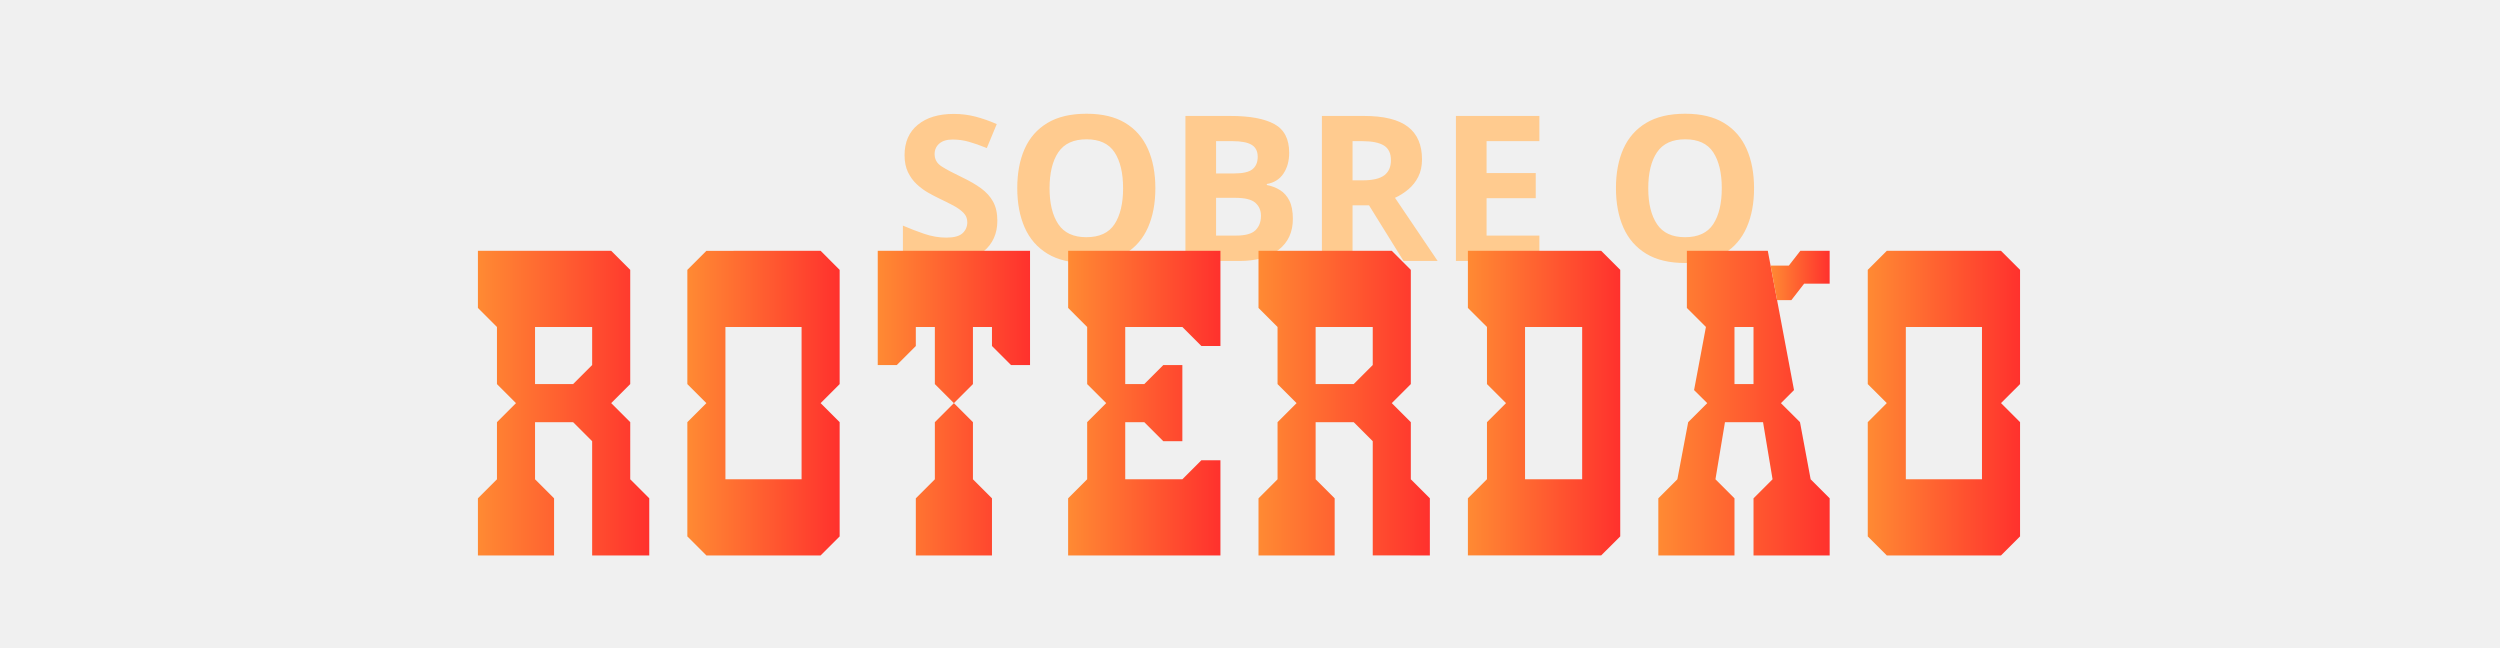
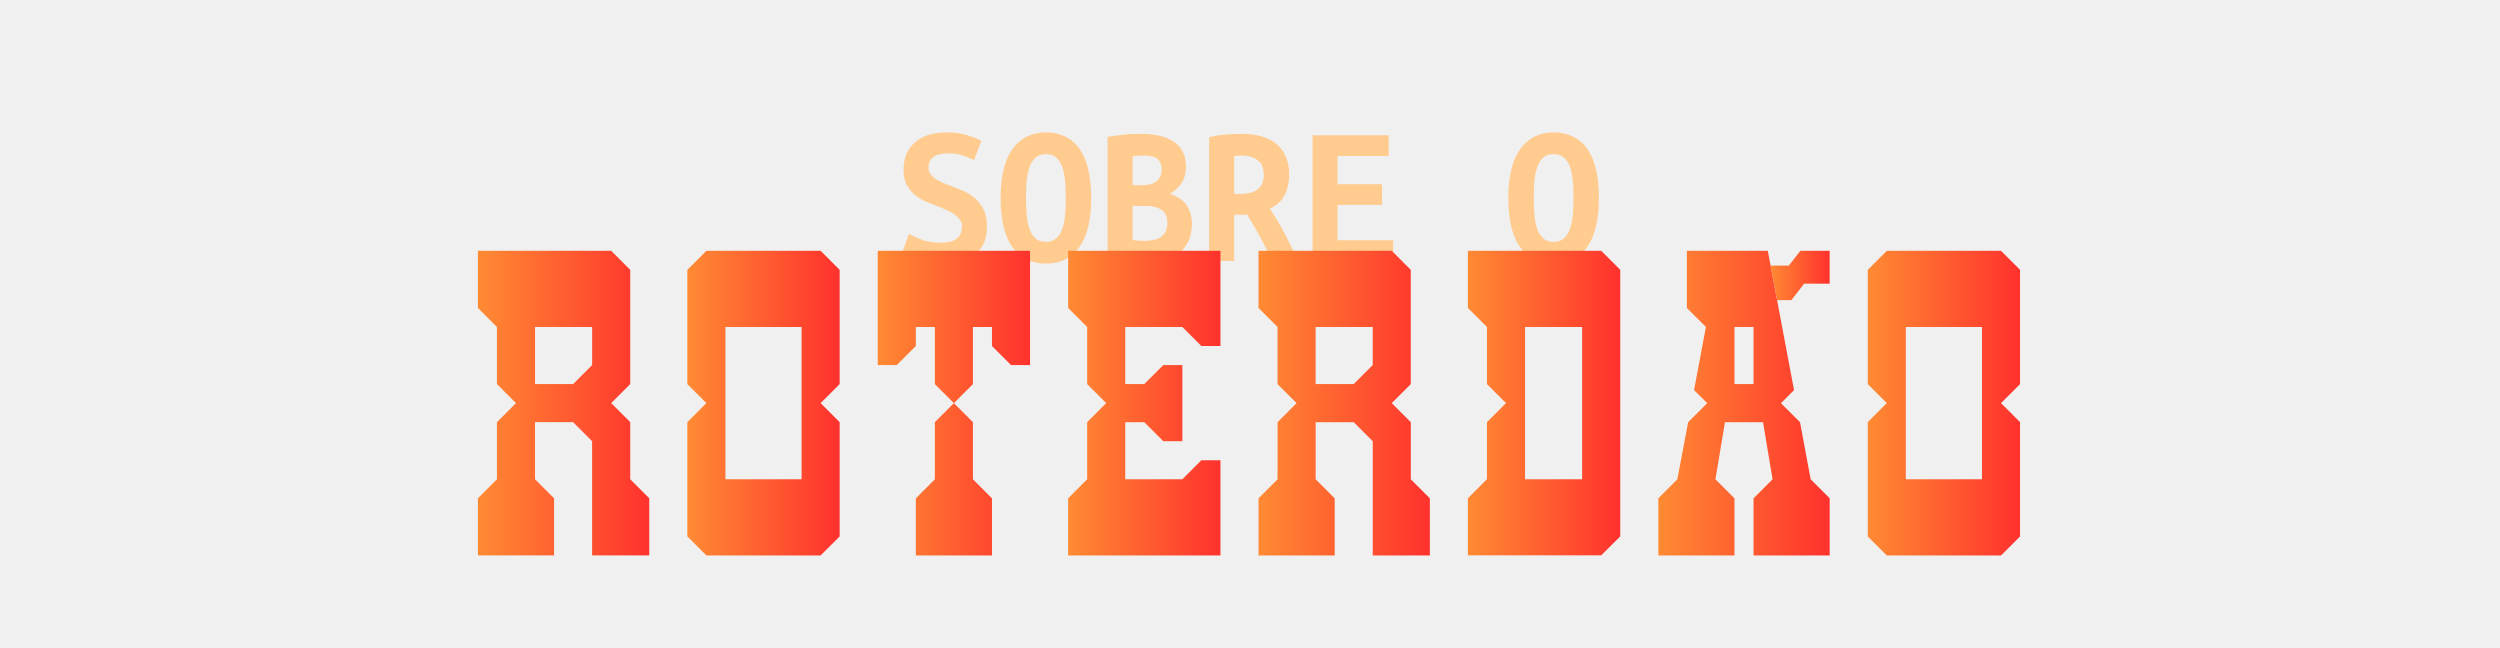
- <svg xmlns="http://www.w3.org/2000/svg" id="sobreoroterdao" width="1231" height="319" viewBox="0 0 1231 319">
+ <svg xmlns="http://www.w3.org/2000/svg" id="sobreoroterdao" viewBox="0 0 1231 319">
  <defs>
-     <linearGradient id="linear-gradient" y1="1" x2="1" y2="1" gradientUnits="objectBoundingBox">
-       <stop offset="0" stop-color="#ff8a33" />
-       <stop offset="1" stop-color="#ff312d" />
-     </linearGradient>
-     <clipPath id="clip-path">
-       <path id="Path_2" data-name="Path 2" d="M270.593,0V28.128l9.364,9.374V65.626L289.332,75l-9.375,9.374V112.5l-9.374,9.375V150h75V103.124H336.2L326.83,112.5l-28.124,0V84.376h9.374l9.374,9.375h9.375v-37.5h-9.375l-9.379,9.374h-9.37V37.5H326.83l9.374,9.375h9.375V0Z" transform="translate(-270.582 -0.003)" fill="url(#linear-gradient)" />
-     </clipPath>
-     <clipPath id="clip-path-2">
-       <path id="Path_3" data-name="Path 3" d="M385.99,37.5h28.124l0,9.375,0,9.362-9.368,9.386H385.991Zm-28.124-9.374L367.24,37.5V65.626L376.615,75l-9.374,9.375V112.5l-9.374,9.375V150l37.5,0v-28.12L385.99,112.5V84.376h18.75l9.374,9.375v56.236l28.125.012V121.875l-9.375-9.375V84.376L423.489,75l9.374-9.375V9.378L423.489,0,357.866,0Z" transform="translate(-357.866 -0.001)" fill="url(#linear-gradient)" />
-     </clipPath>
-     <clipPath id="clip-path-3">
-       <path id="Path_4" data-name="Path 4" d="M482,37.5h28.124v75H482ZM453.856,0V28.128l9.4,9.374V65.626L472.629,75l-9.375,9.374v28.086l-9.4,9.413v28.1H519.5l9.376-9.351V9.378L519.5,0Z" transform="translate(-453.856 -0.003)" fill="url(#linear-gradient)" />
-     </clipPath>
-     <clipPath id="clip-path-4">
-       <path id="Path_5" data-name="Path 5" d="M114.764,37.5h37.5v75h-37.5ZM105.388.013,96.014,9.378V65.626L105.388,75l-9.374,9.374v56.249L105.388,150h56.248l9.375-9.374,0-56.249L161.636,75l9.375-9.375V9.378L161.636,0Z" transform="translate(-96.014 -0.003)" fill="url(#linear-gradient)" />
-     </clipPath>
-     <clipPath id="clip-path-5">
-       <path id="Path_6" data-name="Path 6" d="M655.923,37.5l37.5,0V112.5h-37.5ZM646.544.008l-9.367,9.366V65.626l9.367,9.358-9.367,9.387v56.248l9.367,9.375h56.249l9.377-9.375V84.371l-9.377-9.387,9.375-9.358V9.374L702.793.008Z" transform="translate(-637.177 -0.008)" fill="url(#linear-gradient)" />
-     </clipPath>
-     <clipPath id="clip-path-6">
-       <path id="Path_7" data-name="Path 7" d="M183.3,0V56.252h9.375l9.374-9.374V37.5h9.374V65.626L220.8,75l-9.374,9.374V112.5l-9.374,9.375V150h37.5V121.875l-9.375-9.375V84.376L220.8,75l9.375-9.375V37.5h9.375v9.375l9.374,9.374H258.3V0Z" transform="translate(-183.298 -0.003)" fill="url(#linear-gradient)" />
-     </clipPath>
-     <clipPath id="clip-path-7">
-       <path id="Path_8" data-name="Path 8" d="M578.661,37.5h9.376V65.627h-9.376ZM555.22.006V28.13L564.6,37.5h0l-5.835,31.08,6.486,6.428-9.385,9.361L550.538,112.5l-9.374,9.374V150h37.5V121.875l-9.374-9.374,4.687-28.123h18.748l4.686,28.123-9.373,9.374,0,28.124h37.506l-.005-28.124-9.374-9.374-5.242-28.123-9.386-9.365,6.441-6.442-8.335-44.285-3.2-17.005L595.065.006Z" transform="translate(-541.164 -0.006)" fill="url(#linear-gradient)" />
-     </clipPath>
-     <clipPath id="clip-path-8">
-       <path id="Path_9" data-name="Path 9" d="M607.282,0l-5.669,7.281h-8.99l3.2,17.005h7.038l6.285-8.1h12.571V0Z" transform="translate(-592.623)" fill="url(#linear-gradient)" />
-     </clipPath>
-     <clipPath id="clip-path-9">
-       <path id="Path_10" data-name="Path 10" d="M56.248,37.5V56.252l-9.374,9.367-18.749.009V37.5l18.76.008ZM0,0V28.129l9.375,9.383V65.627L18.75,75,9.375,84.378V112.5L0,121.875V150H37.5V121.875L28.125,112.5V84.378H46.873l9.374,9.374V150H84.374V121.875L75,112.5l.009-28.123L65.63,75,75,65.627V9.379L65.623,0Z" transform="translate(0 -0.005)" fill="url(#linear-gradient)" />
-     </clipPath>
+     <style>
+       .cls-1 {
+         clip-path: url(#clippath);
+       }
+ 
+       .cls-2, .cls-3, .cls-4, .cls-5, .cls-6, .cls-7, .cls-8, .cls-9, .cls-10, .cls-11, .cls-12, .cls-13 {
+         stroke-width: 0px;
+       }
+ 
+       .cls-2, .cls-14 {
+         fill: none;
+       }
+ 
+       .cls-3 {
+         fill: url(#linear-gradient);
+       }
+ 
+       .cls-4 {
+         fill: #ffcb8f;
+       }
+ 
+       .cls-15 {
+         clip-path: url(#clippath-1);
+       }
+ 
+       .cls-16 {
+         clip-path: url(#clippath-4);
+       }
+ 
+       .cls-17 {
+         clip-path: url(#clippath-3);
+       }
+ 
+       .cls-18 {
+         clip-path: url(#clippath-2);
+       }
+ 
+       .cls-19 {
+         clip-path: url(#clippath-7);
+       }
+ 
+       .cls-20 {
+         clip-path: url(#clippath-8);
+       }
+ 
+       .cls-21 {
+         clip-path: url(#clippath-6);
+       }
+ 
+       .cls-22 {
+         clip-path: url(#clippath-5);
+       }
+ 
+       .cls-5 {
+         fill: url(#linear-gradient-4);
+       }
+ 
+       .cls-6 {
+         fill: url(#linear-gradient-2);
+       }
+ 
+       .cls-7 {
+         fill: url(#linear-gradient-3);
+       }
+ 
+       .cls-8 {
+         fill: url(#linear-gradient-8);
+       }
+ 
+       .cls-9 {
+         fill: url(#linear-gradient-9);
+       }
+ 
+       .cls-10 {
+         fill: url(#linear-gradient-7);
+       }
+ 
+       .cls-11 {
+         fill: url(#linear-gradient-5);
+       }
+ 
+       .cls-12 {
+         fill: url(#linear-gradient-6);
+       }
+ 
+       .cls-14 {
+         stroke: #707070;
+       }
+ 
+       .cls-23 {
+         isolation: isolate;
+       }
+ 
+       .cls-13 {
+         fill: #fff;
+       }
+ 
+       .cls-24 {
+         opacity: 0;
+       }
+     </style>
+     <clipPath id="clippath">
+       <polygon class="cls-2" points="525.95 123.5 525.95 151.63 535.32 161 535.32 189.13 544.69 198.5 535.32 207.87 535.32 236 525.94 245.38 525.94 273.5 600.94 273.5 600.94 226.62 591.56 226.62 582.19 236 554.07 236 554.07 207.88 563.44 207.88 572.81 217.25 582.19 217.25 582.19 179.75 572.81 179.75 563.43 189.12 554.07 189.12 554.07 161 582.19 161 591.56 170.38 600.94 170.38 600.94 123.5 525.95 123.5" />
+     </clipPath>
+     <linearGradient id="linear-gradient" x1="39.47" y1="875.77" x2="40.47" y2="875.77" gradientTransform="translate(-2433.94 131559.98) scale(75 -150)" gradientUnits="userSpaceOnUse">
+       <stop offset="0" stop-color="#ff8a33" />
+       <stop offset="1" stop-color="#ff312d" />
+     </linearGradient>
+     <clipPath id="clippath-1">
+       <path class="cls-2" d="M647.81,161h28.12v18.74l-9.37,9.39h-18.75v-28.12ZM619.69,151.63l9.37,9.37v28.13l9.38,9.37-9.37,9.38v28.12l-9.37,9.38v28.12h37.5v-28.12l-9.38-9.38v-28.12h18.75l9.37,9.38v56.24h28.12s0-28.11,0-28.11l-9.38-9.38v-28.12l-9.38-9.38,9.37-9.38v-56.25l-9.37-9.38h-65.62v28.13Z" />
+     </clipPath>
+     <linearGradient id="linear-gradient-2" x1="39.53" y1="875.77" x2="40.53" y2="875.77" gradientTransform="translate(-2715.23 131561.74) scale(84.37 -150)" gradientUnits="userSpaceOnUse">
+       <stop offset="0" stop-color="#ff8a33" />
+       <stop offset="1" stop-color="#ff312d" />
+     </linearGradient>
+     <clipPath id="clippath-2">
+       <path class="cls-2" d="M750.93,161h28.12v75h-28.12v-75ZM722.79,123.5v28.13l9.4,9.37v28.12l9.37,9.37-9.38,9.37v28.09l-9.4,9.41v28.1h65.65l9.38-9.35v-131.24l-9.38-9.38h-65.64Z" />
+     </clipPath>
+     <linearGradient id="linear-gradient-3" x1="39.47" y1="875.77" x2="40.47" y2="875.77" gradientTransform="translate(-2238.09 131538.86) scale(75.02 -149.97)" gradientUnits="userSpaceOnUse">
+       <stop offset="0" stop-color="#ff8a33" />
+       <stop offset="1" stop-color="#ff312d" />
+     </linearGradient>
+     <clipPath id="clippath-3">
+       <path class="cls-2" d="M357.2,161h37.5v75h-37.5v-75ZM347.82,123.51l-9.37,9.37v56.25l9.37,9.37-9.37,9.37v56.25l9.37,9.38h56.25l9.38-9.37v-56.25l-9.38-9.38,9.38-9.38v-56.25l-9.38-9.38h-56.25Z" />
+     </clipPath>
+     <linearGradient id="linear-gradient-4" x1="39.47" y1="875.77" x2="40.47" y2="875.77" gradientTransform="translate(-2621.51 131559.98) scale(75 -150)" gradientUnits="userSpaceOnUse">
+       <stop offset="0" stop-color="#ff8a33" />
+       <stop offset="1" stop-color="#ff312d" />
+     </linearGradient>
+     <clipPath id="clippath-4">
+       <path class="cls-2" d="M938.43,161h37.5v75h-37.5v-75ZM929.05,123.51l-9.37,9.37v56.25l9.37,9.36-9.37,9.39v56.25l9.37,9.38h56.25l9.38-9.38v-56.25l-9.38-9.39,9.38-9.36v-56.25l-9.38-9.37h-56.25Z" />
+     </clipPath>
+     <linearGradient id="linear-gradient-5" x1="39.47" y1="875.77" x2="40.47" y2="875.77" gradientTransform="translate(-2040.04 131551.18) scale(74.99 -149.99)" gradientUnits="userSpaceOnUse">
+       <stop offset="0" stop-color="#ff8a33" />
+       <stop offset="1" stop-color="#ff312d" />
+     </linearGradient>
+     <clipPath id="clippath-5">
+       <polygon class="cls-2" points="432.2 123.5 432.2 179.75 441.57 179.75 450.95 170.38 450.95 161 460.32 161 460.32 189.13 469.7 198.5 460.32 207.87 460.32 236 450.95 245.38 450.95 273.5 488.45 273.5 488.45 245.38 479.07 236 479.07 207.88 469.7 198.5 479.07 189.12 479.07 161 488.45 161 488.45 170.38 497.82 179.75 507.2 179.75 507.2 123.5 432.2 123.5" />
+     </clipPath>
+     <linearGradient id="linear-gradient-6" x1="39.47" y1="875.77" x2="40.47" y2="875.77" gradientTransform="translate(-2527.69 131559.98) scale(75 -150)" gradientUnits="userSpaceOnUse">
+       <stop offset="0" stop-color="#ff8a33" />
+       <stop offset="1" stop-color="#ff312d" />
+     </linearGradient>
+     <clipPath id="clippath-6">
+       <path class="cls-2" d="M854.06,161h9.38v28.13h-9.38v-28.13ZM830.61,123.51v28.12l9.38,9.37-5.84,31.08,6.49,6.43-9.39,9.36-5.33,28.13-9.37,9.37v28.13h37.5v-28.12l-9.37-9.37,4.69-28.12h18.75l4.69,28.12-9.37,9.37v28.12h37.51v-28.12s-9.38-9.37-9.38-9.37l-5.24-28.12-9.39-9.36,6.44-6.44-8.34-44.29-3.2-17.01-1.38-7.28h-39.85Z" />
+     </clipPath>
+     <linearGradient id="linear-gradient-7" x1="39.53" y1="875.77" x2="40.53" y2="875.77" gradientTransform="translate(-2518.32 131557.34) scale(84.37 -149.99)" gradientUnits="userSpaceOnUse">
+       <stop offset="0" stop-color="#ff8a33" />
+       <stop offset="1" stop-color="#ff312d" />
+     </linearGradient>
+     <clipPath id="clippath-7">
+       <polygon class="cls-2" points="886.49 123.5 880.82 130.78 871.83 130.78 875.03 147.79 882.07 147.79 888.35 139.69 900.92 139.69 900.92 123.5 886.49 123.5" />
+     </clipPath>
+     <linearGradient id="linear-gradient-8" x1="38.63" y1="856.44" x2="39.63" y2="856.44" gradientTransform="translate(-251.97 20935.18) scale(29.09 -24.29)" gradientUnits="userSpaceOnUse">
+       <stop offset="0" stop-color="#ff8a33" />
+       <stop offset="1" stop-color="#ff312d" />
+     </linearGradient>
+     <clipPath id="clippath-8">
+       <path class="cls-2" d="M291.57,161v18.75l-9.37,9.37h-18.75s0-28.12,0-28.12h18.76s9.36,0,9.36,0ZM235.32,123.5v28.13l9.38,9.38v28.11l9.38,9.37-9.38,9.38v28.12l-9.38,9.38v28.12h37.5v-28.12l-9.38-9.38v-28.12h18.75l9.37,9.37v56.25h28.13v-28.12l-9.37-9.38v-28.12s-9.37-9.38-9.37-9.38l9.37-9.37v-56.25l-9.38-9.38h-65.62Z" />
+     </clipPath>
+     <linearGradient id="linear-gradient-9" x1="39.53" y1="875.77" x2="40.53" y2="875.77" gradientTransform="translate(-3099.64 131559.1) scale(84.37 -149.99)" gradientUnits="userSpaceOnUse">
+       <stop offset="0" stop-color="#ff8a33" />
+       <stop offset="1" stop-color="#ff312d" />
+     </linearGradient>
  </defs>
-   <g id="Rectangle_1635" data-name="Rectangle 1635" fill="#fff" stroke="#707070" stroke-width="1" opacity="0">
-     <rect width="1231" height="319" stroke="none" />
-     <rect x="0.5" y="0.5" width="1230" height="318" fill="none" />
+   <g id="Rectangle_1635" data-name="Rectangle 1635" class="cls-24">
+     <rect class="cls-13" width="1231" height="319" />
+     <rect class="cls-14" x=".5" y=".5" width="1230" height="318" />
  </g>
-   <text id="SOBRE_O" data-name="SOBRE O" transform="translate(615 128.5)" fill="#ffcb8f" font-size="100" font-family="UbuntuMono-Bold, Ubuntu Mono" font-weight="700">
-     <tspan x="-175" y="0">SOBRE O</tspan>
-   </text>
-   <g id="ROTEDÃO" transform="translate(235.325 123.5)">
-     <g id="Group_7" data-name="Group 7" transform="translate(290.617 0.003)">
-       <g id="Group_6" data-name="Group 6" clip-path="url(#clip-path)">
-         <rect id="Rectangle_124" data-name="Rectangle 124" width="74.997" height="149.996" transform="translate(0 0)" fill="url(#linear-gradient)" />
-       </g>
-     </g>
-     <g id="Group_9" data-name="Group 9" transform="translate(384.364 0.001)">
-       <g id="Group_8" data-name="Group 8" clip-path="url(#clip-path-2)">
-         <rect id="Rectangle_125" data-name="Rectangle 125" width="84.373" height="149.998" transform="translate(0 0)" fill="url(#linear-gradient)" />
-       </g>
-     </g>
-     <g id="Group_11" data-name="Group 11" transform="translate(487.462 0.003)">
-       <g id="Group_10" data-name="Group 10" clip-path="url(#clip-path-3)">
-         <rect id="Rectangle_126" data-name="Rectangle 126" width="75.022" height="149.972" transform="translate(0 0)" fill="url(#linear-gradient)" />
-       </g>
-     </g>
-     <g id="Group_13" data-name="Group 13" transform="translate(103.123 0.003)">
-       <g id="Group_12" data-name="Group 12" clip-path="url(#clip-path-4)">
-         <rect id="Rectangle_127" data-name="Rectangle 127" width="74.999" height="149.996" transform="translate(0 0)" fill="url(#linear-gradient)" />
-       </g>
-     </g>
-     <g id="Group_15" data-name="Group 15" transform="translate(684.357 0.009)">
-       <g id="Group_14" data-name="Group 14" clip-path="url(#clip-path-5)">
-         <rect id="Rectangle_128" data-name="Rectangle 128" width="74.993" height="149.986" transform="translate(0 0)" fill="url(#linear-gradient)" />
-       </g>
-     </g>
-     <g id="Group_17" data-name="Group 17" transform="translate(196.87 0.003)">
-       <g id="Group_16" data-name="Group 16" clip-path="url(#clip-path-6)">
-         <rect id="Rectangle_129" data-name="Rectangle 129" width="74.997" height="149.996" transform="translate(0 0)" fill="url(#linear-gradient)" />
-       </g>
-     </g>
-     <g id="Group_19" data-name="Group 19" transform="translate(581.234 0.006)">
-       <g id="Group_18" data-name="Group 18" clip-path="url(#clip-path-7)">
-         <rect id="Rectangle_130" data-name="Rectangle 130" width="84.372" height="149.993" transform="translate(0 0)" fill="url(#linear-gradient)" />
-       </g>
-     </g>
-     <g id="Group_21" data-name="Group 21" transform="translate(636.504)">
-       <g id="Group_20" data-name="Group 20" clip-path="url(#clip-path-8)">
-         <rect id="Rectangle_131" data-name="Rectangle 131" width="29.095" height="24.286" transform="translate(0 0)" fill="url(#linear-gradient)" />
-       </g>
-     </g>
-     <g id="Group_23" data-name="Group 23" transform="translate(0 0.005)">
-       <g id="Group_22" data-name="Group 22" clip-path="url(#clip-path-9)">
-         <rect id="Rectangle_132" data-name="Rectangle 132" width="84.374" height="149.995" transform="translate(0 0)" fill="url(#linear-gradient)" />
+   <g id="SOBRE_O" data-name="SOBRE O" class="cls-23">
+     <g class="cls-23">
+       <path class="cls-4" d="M463.2,119.5c2.07,0,3.78-.22,5.15-.65,1.37-.43,2.45-1.03,3.25-1.8.8-.77,1.35-1.63,1.65-2.6.3-.97.45-1.95.45-2.95,0-1.27-.37-2.4-1.1-3.4-.73-1-1.67-1.88-2.8-2.65-1.13-.77-2.4-1.47-3.8-2.1-1.4-.63-2.8-1.21-4.2-1.75-1.87-.67-3.8-1.43-5.8-2.3-2-.87-3.82-1.97-5.45-3.3-1.63-1.33-2.98-2.98-4.05-4.95-1.07-1.97-1.6-4.42-1.6-7.35,0-5.8,1.88-10.33,5.65-13.6,3.77-3.27,8.95-4.9,15.55-4.9,3.8,0,7.12.43,9.95,1.3,2.83.87,5.22,1.83,7.15,2.9l-3.6,9.5c-1.67-.93-3.52-1.73-5.55-2.4-2.03-.67-4.38-1-7.05-1-6.53,0-9.8,2.37-9.8,7.1,0,1.2.33,2.25,1,3.15.67.9,1.52,1.7,2.55,2.4,1.03.7,2.2,1.32,3.5,1.85,1.3.53,2.58,1.03,3.85,1.5,1.93.73,3.95,1.55,6.05,2.45,2.1.9,4.03,2.1,5.8,3.6,1.77,1.5,3.22,3.37,4.35,5.6,1.13,2.23,1.7,5.05,1.7,8.45,0,5.8-1.88,10.29-5.65,13.45-3.77,3.17-9.48,4.75-17.15,4.75-5.13,0-9.23-.55-12.3-1.65-3.07-1.1-5.37-2.12-6.9-3.05l3.6-10c1.8,1.07,3.95,2.07,6.45,3,2.5.93,5.55,1.4,9.15,1.4Z" />
+       <path class="cls-4" d="M492.7,97.5c0-10.67,1.97-18.72,5.9-24.15,3.93-5.43,9.4-8.15,16.4-8.15s12.8,2.72,16.6,8.15c3.8,5.43,5.7,13.48,5.7,24.15s-1.93,18.72-5.8,24.15c-3.87,5.43-9.33,8.15-16.4,8.15s-12.82-2.72-16.65-8.15c-3.83-5.43-5.75-13.48-5.75-24.15ZM505.2,97.5c0,3,.12,5.82.35,8.45.23,2.63.7,4.92,1.4,6.85.7,1.93,1.68,3.47,2.95,4.6,1.27,1.13,2.97,1.7,5.1,1.7s3.75-.57,5.05-1.7c1.3-1.13,2.3-2.68,3-4.65.7-1.97,1.17-4.25,1.4-6.85.23-2.6.35-5.4.35-8.4s-.12-5.82-.35-8.45c-.23-2.63-.7-4.92-1.4-6.85-.7-1.93-1.68-3.47-2.95-4.6-1.27-1.13-2.97-1.7-5.1-1.7s-3.83.57-5.1,1.7c-1.27,1.13-2.25,2.68-2.95,4.65-.7,1.97-1.17,4.25-1.4,6.85-.23,2.6-.35,5.4-.35,8.4Z" />
+       <path class="cls-4" d="M586.9,109.8c0,3.73-.63,6.85-1.9,9.35-1.27,2.5-2.98,4.5-5.15,6-2.17,1.5-4.73,2.57-7.7,3.2-2.97.63-6.15.95-9.55.95-2.73,0-5.57-.15-8.5-.45-2.93-.3-5.83-.75-8.7-1.35v-60.1c2.33-.4,4.9-.75,7.7-1.05,2.8-.3,5.57-.45,8.3-.45,4.67,0,8.47.48,11.4,1.45,2.93.97,5.23,2.23,6.9,3.8,1.67,1.57,2.8,3.32,3.4,5.25s.9,3.87.9,5.8c0,2.93-.72,5.53-2.15,7.8-1.43,2.27-3.35,4.07-5.75,5.4,4.2,1.53,7.05,3.6,8.55,6.2,1.5,2.6,2.25,5.33,2.25,8.2ZM562.5,91.2c3.13,0,5.5-.68,7.1-2.05,1.6-1.37,2.4-3.25,2.4-5.65,0-1.47-.23-2.65-.7-3.55-.47-.9-1.1-1.6-1.9-2.1-.8-.5-1.73-.83-2.8-1-1.07-.17-2.17-.25-3.3-.25-.93,0-1.9.04-2.9.1-1,.07-1.9.17-2.7.3v14.2h4.8ZM557.7,101.4v16.8c.87.13,1.82.23,2.85.3,1.03.07,2.05.1,3.05.1,1.4,0,2.77-.12,4.1-.35,1.33-.23,2.52-.67,3.55-1.3,1.03-.63,1.88-1.53,2.55-2.7.67-1.17,1-2.65,1-4.45,0-3-.95-5.15-2.85-6.45-1.9-1.3-4.45-1.95-7.65-1.95h-6.6Z" />
+       <path class="cls-4" d="M611.4,65.9c3.53,0,6.73.4,9.6,1.2,2.87.8,5.33,2.04,7.4,3.7,2.07,1.67,3.65,3.78,4.75,6.35,1.1,2.57,1.65,5.58,1.65,9.05s-.73,6.87-2.2,9.8c-1.47,2.93-3.9,5.17-7.3,6.7,1.13,1.73,2.33,3.65,3.6,5.75,1.27,2.1,2.5,4.3,3.7,6.6,1.2,2.3,2.35,4.6,3.45,6.9,1.1,2.3,2.05,4.48,2.85,6.55h-12.9c-1.53-4-3.32-7.85-5.35-11.55-2.04-3.7-4.22-7.45-6.55-11.25h-6.4v22.8h-12.3v-61c1.2-.27,2.52-.52,3.95-.75,1.43-.23,2.88-.4,4.35-.5,1.47-.1,2.87-.18,4.2-.25,1.33-.07,2.5-.1,3.5-.1ZM622.3,86.1c0-3.27-1-5.67-3-7.2-2-1.53-4.63-2.3-7.9-2.3-.47,0-1.03.02-1.7.05-.67.03-1.33.12-2,.25v18.6h2.7c4.2,0,7.23-.82,9.1-2.45,1.87-1.63,2.8-3.95,2.8-6.95Z" />
+       <path class="cls-4" d="M646.3,128.5v-61.9h37.5v10.2h-25.2v13.9h21.9v10.2h-21.9v17.4h27.4v10.2h-39.7Z" />
+       <path class="cls-4" d="M742.7,97.5c0-10.67,1.97-18.72,5.9-24.15,3.93-5.43,9.4-8.15,16.4-8.15s12.8,2.72,16.6,8.15c3.8,5.43,5.7,13.48,5.7,24.15s-1.93,18.72-5.8,24.15c-3.87,5.43-9.33,8.15-16.4,8.15s-12.82-2.72-16.65-8.15c-3.83-5.43-5.75-13.48-5.75-24.15ZM755.2,97.5c0,3,.12,5.82.35,8.45.23,2.63.7,4.92,1.4,6.85.7,1.93,1.68,3.47,2.95,4.6,1.27,1.13,2.96,1.7,5.1,1.7s3.75-.57,5.05-1.7c1.3-1.13,2.3-2.68,3-4.65.7-1.97,1.17-4.25,1.4-6.85.23-2.6.35-5.4.35-8.4s-.12-5.82-.35-8.45c-.23-2.63-.7-4.92-1.4-6.85-.7-1.93-1.68-3.47-2.95-4.6-1.27-1.13-2.97-1.7-5.1-1.7s-3.83.57-5.1,1.7c-1.27,1.13-2.25,2.68-2.95,4.65-.7,1.97-1.17,4.25-1.4,6.85-.23,2.6-.35,5.4-.35,8.4Z" />
+     </g>
+   </g>
+   <g id="ROTEDÃO">
+     <g id="Group_7" data-name="Group 7">
+       <g class="cls-1">
+         <g id="Group_6" data-name="Group 6">
+           <rect id="Rectangle_124" data-name="Rectangle 124" class="cls-3" x="525.94" y="123.5" width="75" height="150" />
+         </g>
+       </g>
+     </g>
+     <g id="Group_9" data-name="Group 9">
+       <g class="cls-15">
+         <g id="Group_8" data-name="Group 8">
+           <rect id="Rectangle_125" data-name="Rectangle 125" class="cls-6" x="619.69" y="123.5" width="84.37" height="150" />
+         </g>
+       </g>
+     </g>
+     <g id="Group_11" data-name="Group 11">
+       <g class="cls-18">
+         <g id="Group_10" data-name="Group 10">
+           <rect id="Rectangle_126" data-name="Rectangle 126" class="cls-7" x="722.79" y="123.5" width="75.02" height="149.97" />
+         </g>
+       </g>
+     </g>
+     <g id="Group_13" data-name="Group 13">
+       <g class="cls-17">
+         <g id="Group_12" data-name="Group 12">
+           <rect id="Rectangle_127" data-name="Rectangle 127" class="cls-5" x="338.45" y="123.5" width="75" height="150" />
+         </g>
+       </g>
+     </g>
+     <g id="Group_15" data-name="Group 15">
+       <g class="cls-16">
+         <g id="Group_14" data-name="Group 14">
+           <rect id="Rectangle_128" data-name="Rectangle 128" class="cls-11" x="919.68" y="123.51" width="74.99" height="149.99" />
+         </g>
+       </g>
+     </g>
+     <g id="Group_17" data-name="Group 17">
+       <g class="cls-22">
+         <g id="Group_16" data-name="Group 16">
+           <rect id="Rectangle_129" data-name="Rectangle 129" class="cls-12" x="432.2" y="123.5" width="75" height="150" />
+         </g>
+       </g>
+     </g>
+     <g id="Group_19" data-name="Group 19">
+       <g class="cls-21">
+         <g id="Group_18" data-name="Group 18">
+           <rect id="Rectangle_130" data-name="Rectangle 130" class="cls-10" x="816.56" y="123.51" width="84.37" height="149.99" />
+         </g>
+       </g>
+     </g>
+     <g id="Group_21" data-name="Group 21">
+       <g class="cls-19">
+         <g id="Group_20" data-name="Group 20">
+           <rect id="Rectangle_131" data-name="Rectangle 131" class="cls-8" x="871.83" y="123.5" width="29.09" height="24.29" />
+         </g>
+       </g>
+     </g>
+     <g id="Group_23" data-name="Group 23">
+       <g class="cls-20">
+         <g id="Group_22" data-name="Group 22">
+           <rect id="Rectangle_132" data-name="Rectangle 132" class="cls-9" x="235.32" y="123.51" width="84.37" height="149.99" />
+         </g>
      </g>
    </g>
  </g>
</svg>
